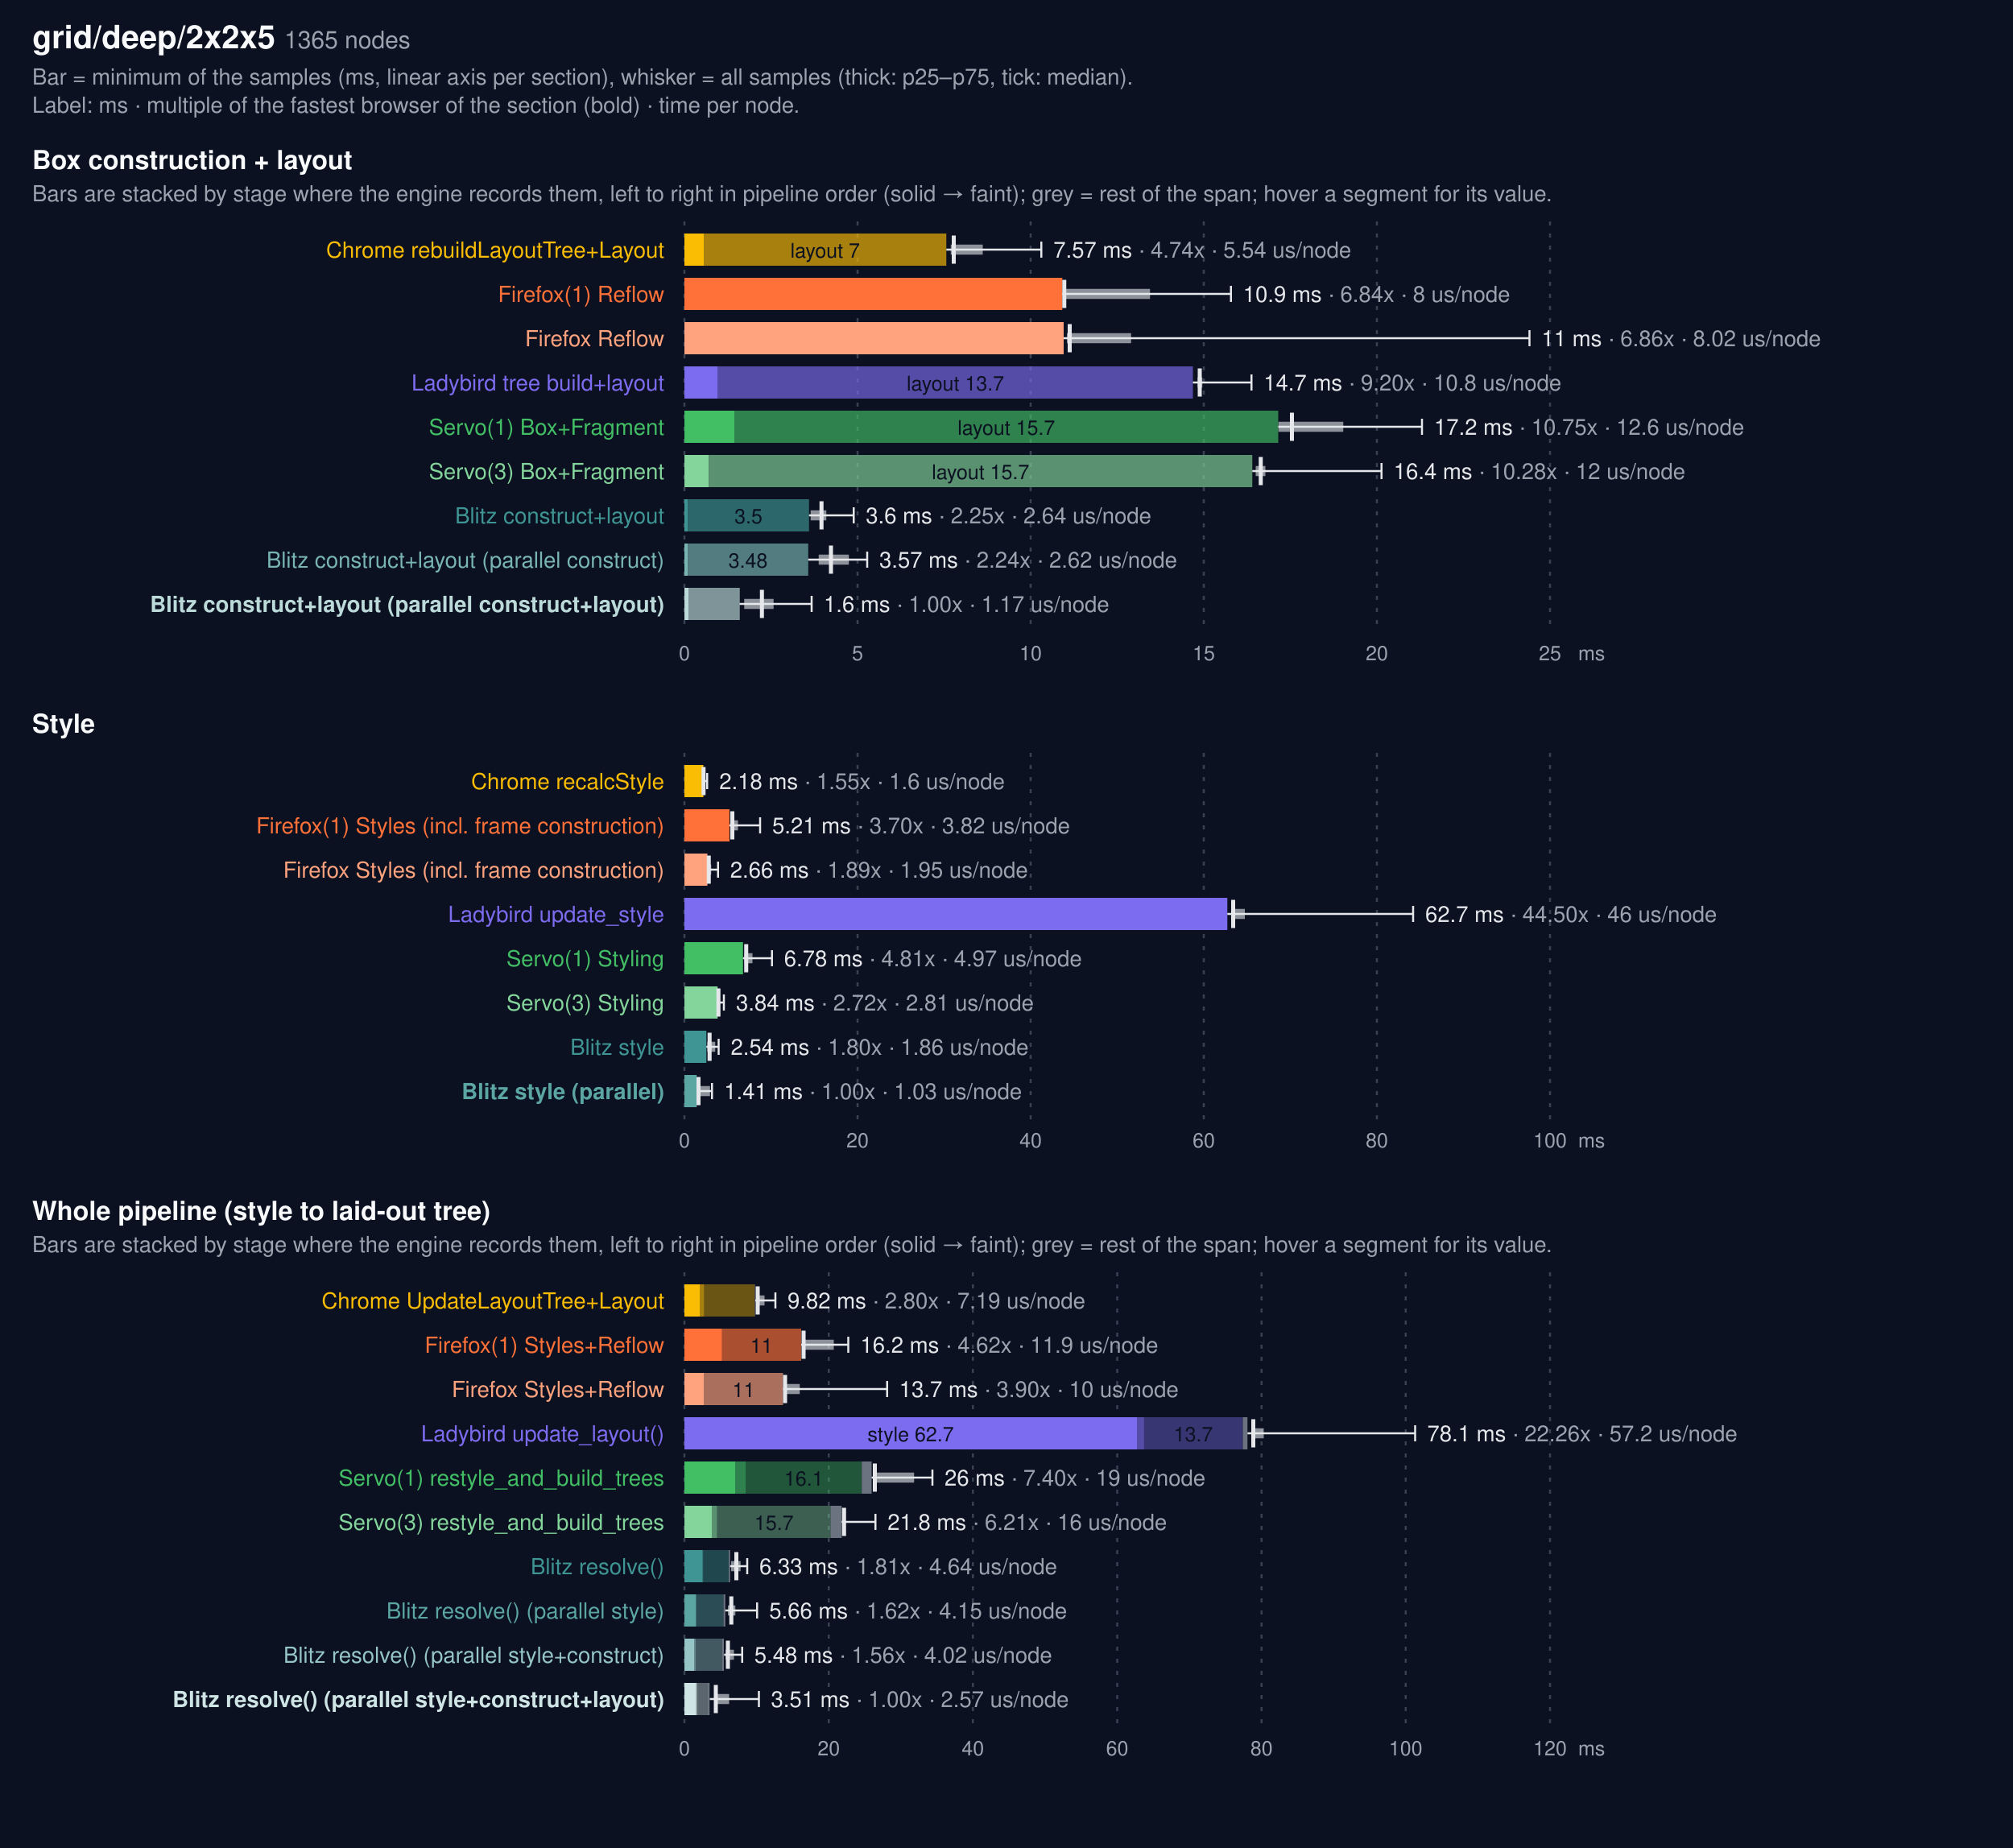
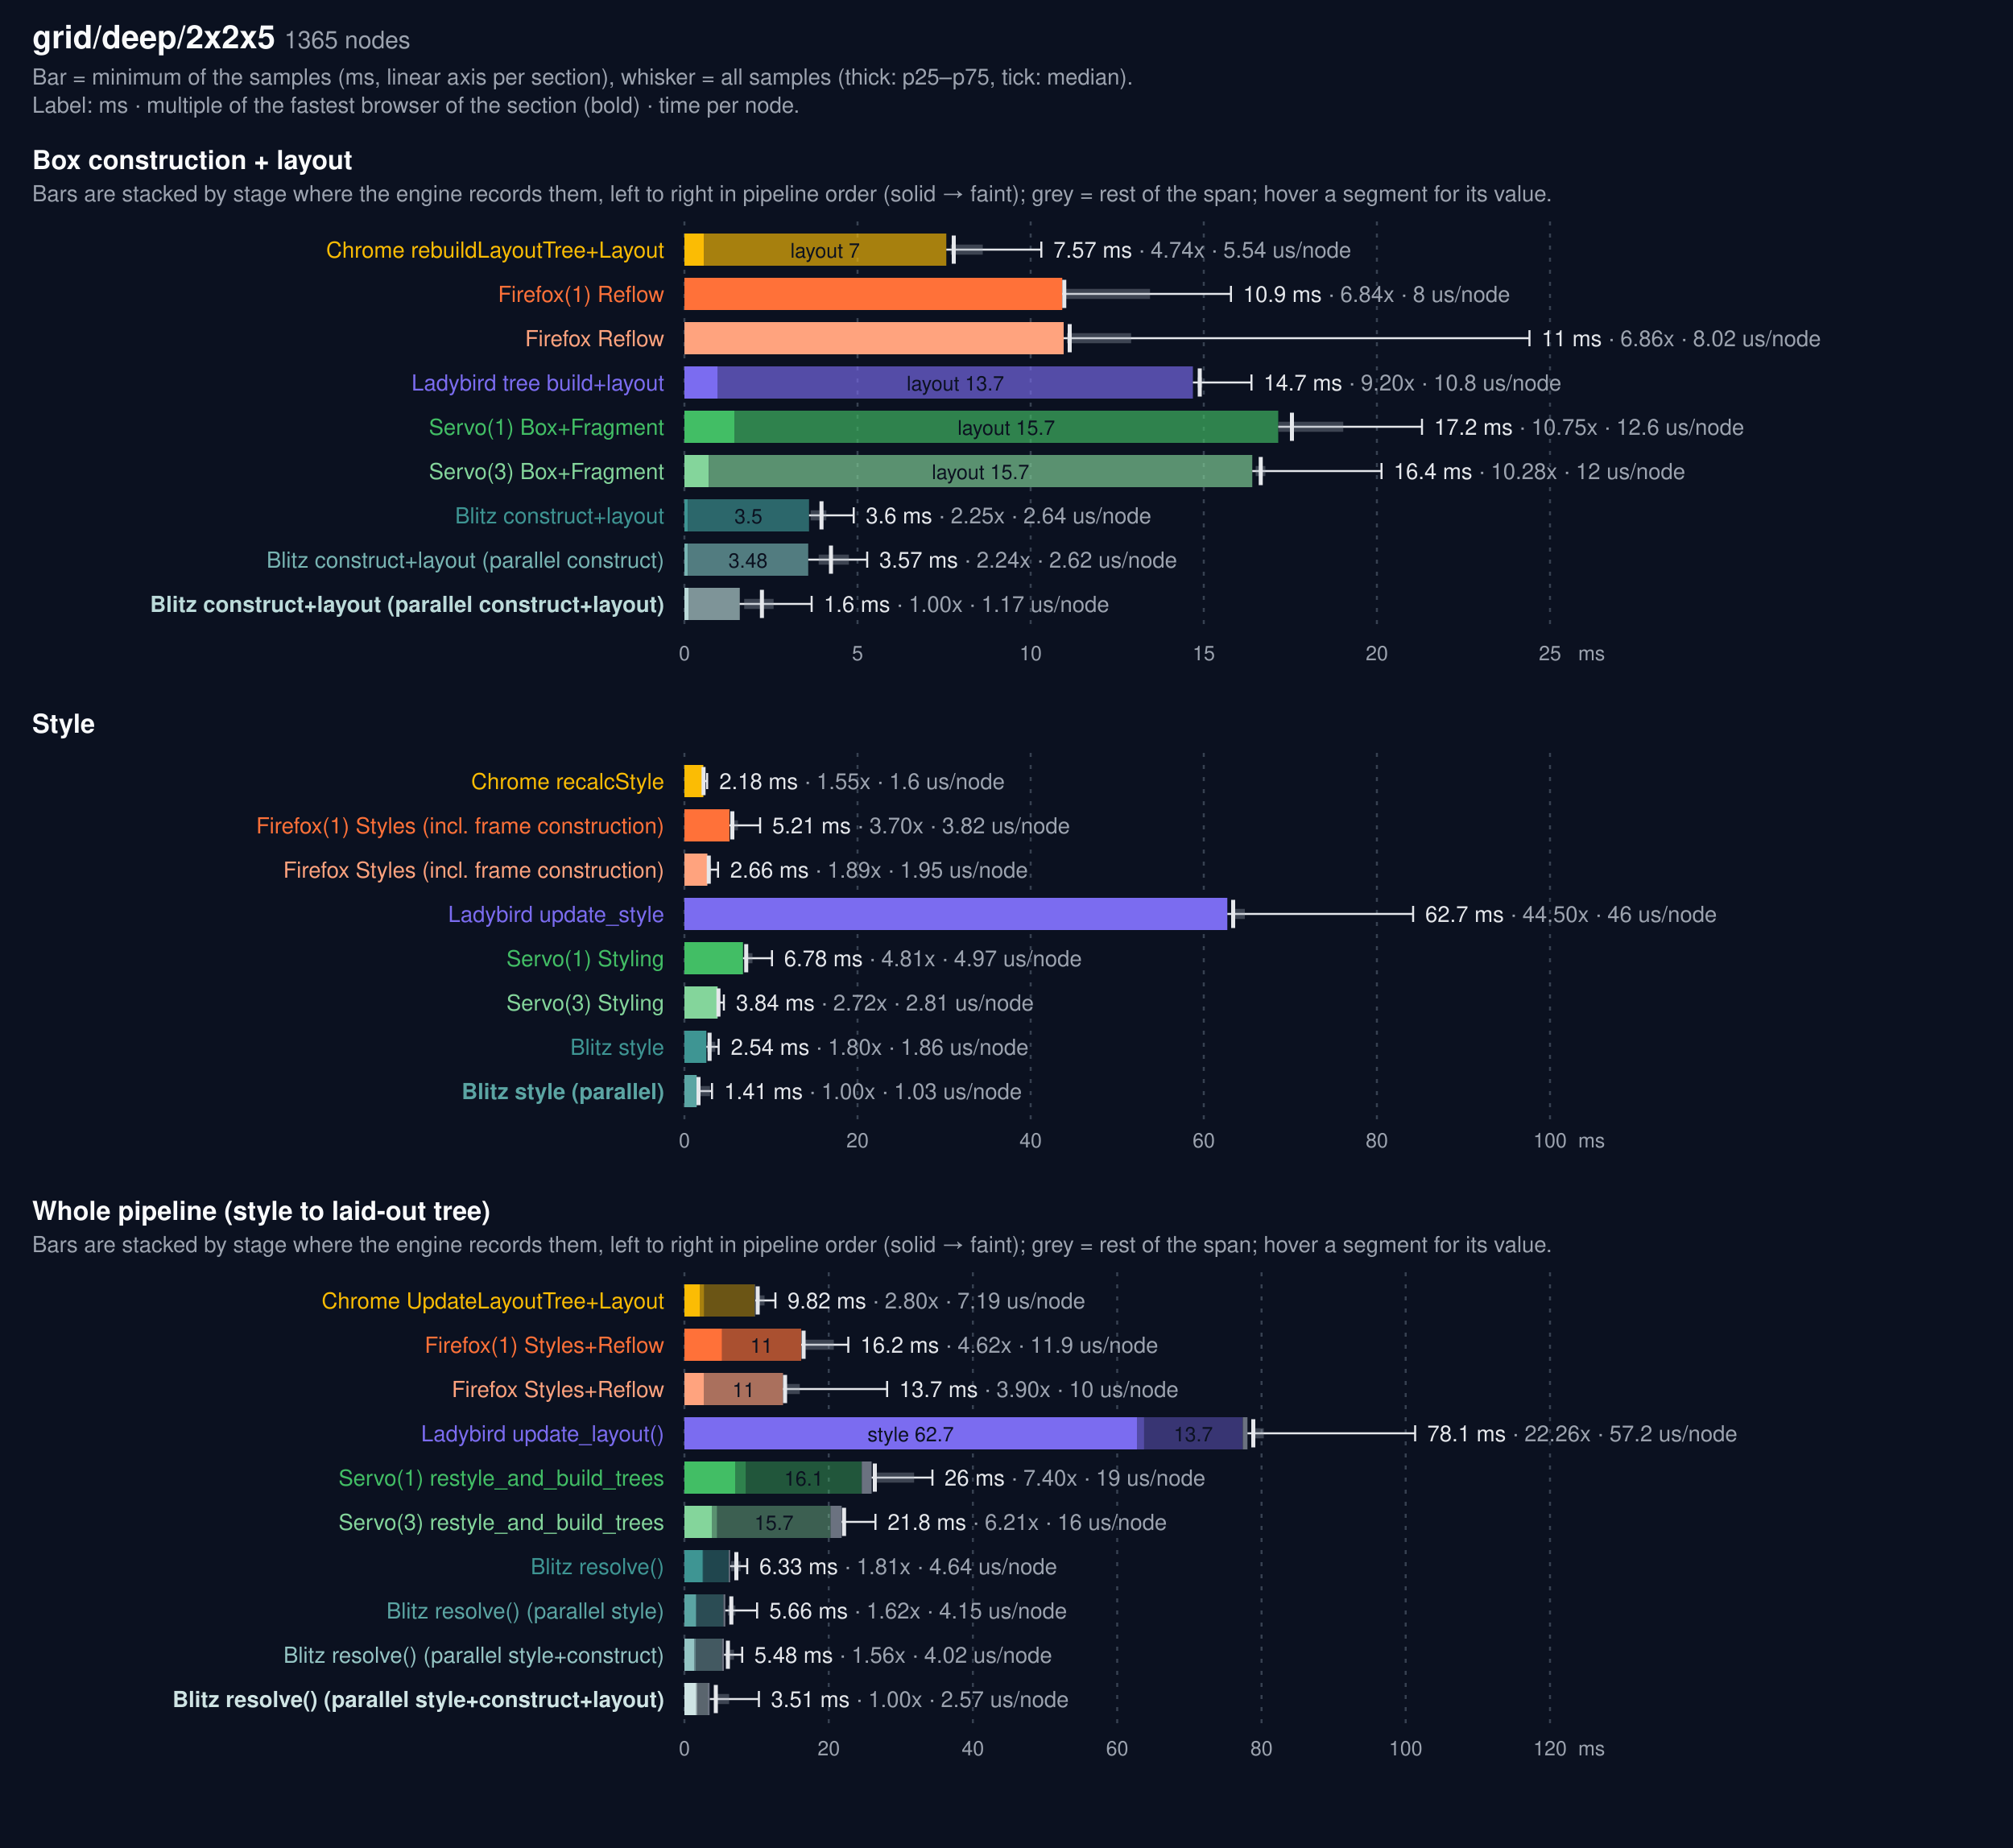
<svg xmlns="http://www.w3.org/2000/svg" width="1000" height="918" viewBox="0 0 1000 918" font-family="system-ui, -apple-system, Segoe UI, Helvetica, Arial, sans-serif">
  <rect width="1000" height="918" fill="#0b1120" />
  <text x="16" y="24" fill="#f9fafb" font-size="16" font-weight="600">grid/deep/2x2x5 <tspan fill="#9ca3af" font-size="12" font-weight="400">1365 nodes</tspan>
  </text>
  <text x="16" y="42" fill="#9ca3af" font-size="11">Bar = minimum of the samples (ms, linear axis per section), whisker = all samples (thick: p25–p75, tick: median).</text>
  <text x="16" y="56" fill="#9ca3af" font-size="11">Label: ms · multiple of the fastest browser of the section (bold) · time per node.</text>
  <text x="16" y="84" fill="#f9fafb" font-size="13" font-weight="600">Box construction + layout</text>
  <text x="16" y="100" fill="#9ca3af" font-size="11">Bars are stacked by stage where the engine records them, left to right in pipeline order (solid → faint); grey = rest of the span; hover a segment for its value.</text>
  <line x1="340.0" x2="340.0" y1="110" y2="314" stroke="#374151" stroke-dasharray="2 4" />
  <text x="340.0" y="328" fill="#9ca3af" font-size="10" text-anchor="middle">0</text>
  <line x1="426.0" x2="426.0" y1="110" y2="314" stroke="#374151" stroke-dasharray="2 4" />
  <text x="426.0" y="328" fill="#9ca3af" font-size="10" text-anchor="middle">5</text>
  <line x1="512.0" x2="512.0" y1="110" y2="314" stroke="#374151" stroke-dasharray="2 4" />
  <text x="512.0" y="328" fill="#9ca3af" font-size="10" text-anchor="middle">10</text>
  <line x1="598.0" x2="598.0" y1="110" y2="314" stroke="#374151" stroke-dasharray="2 4" />
  <text x="598.0" y="328" fill="#9ca3af" font-size="10" text-anchor="middle">15</text>
  <line x1="684.0" x2="684.0" y1="110" y2="314" stroke="#374151" stroke-dasharray="2 4" />
  <text x="684.0" y="328" fill="#9ca3af" font-size="10" text-anchor="middle">20</text>
  <line x1="770.0" x2="770.0" y1="110" y2="314" stroke="#374151" stroke-dasharray="2 4" />
  <text x="770.0" y="328" fill="#9ca3af" font-size="10" text-anchor="middle">25</text>
  <text x="784" y="328" fill="#9ca3af" font-size="10">ms</text>
  <text x="330" y="128" fill="#FBBC04" font-size="11" text-anchor="end">Chrome rebuildLayoutTree+Layout</text>
  <rect x="340.0" y="116" width="9.6" height="16" fill="#FBBC04" opacity="1.0" />
  <rect x="349.6" y="116" width="120.5" height="16" fill="#FBBC04" opacity="0.65" />
  <text x="409.9" y="128" fill="#0b1120" font-size="10" text-anchor="middle">layout 7</text>
  <g stroke="#e5e7eb" fill="none">
    <line x1="470.1" y1="124.0" x2="517.3" y2="124.0" stroke-width="1" />
-     <line x1="472.3" y1="124.0" x2="488.2" y2="124.0" stroke-width="5" opacity="0.6" />
+     <line x1="472.3" y1="124.0" x2="488.2" y2="124.0" stroke="#9ca3af" stroke-width="5" opacity="0.35" />
    <line x1="473.8" y1="117" x2="473.8" y2="131" stroke-width="2" />
    <line x1="517.3" y1="120" x2="517.3" y2="128" stroke-width="1" />
  </g>
  <text x="523.3" y="128" fill="#e5e7eb" font-size="11">7.57 ms <tspan fill="#9ca3af">· 4.74x · 5.54 us/node</tspan>
  </text>
  <text x="330" y="150" fill="#FF7139" font-size="11" text-anchor="end">Firefox(1) Reflow</text>
  <rect x="340" y="138" width="187.7" height="16" fill="#FF7139" />
  <g stroke="#e5e7eb" fill="none">
    <line x1="527.7" y1="146.0" x2="611.5" y2="146.0" stroke-width="1" />
-     <line x1="528.4" y1="146.0" x2="571.3" y2="146.0" stroke-width="5" opacity="0.6" />
+     <line x1="528.4" y1="146.0" x2="571.3" y2="146.0" stroke="#9ca3af" stroke-width="5" opacity="0.35" />
    <line x1="528.7" y1="139" x2="528.7" y2="153" stroke-width="2" />
    <line x1="611.5" y1="142" x2="611.5" y2="150" stroke-width="1" />
  </g>
  <text x="617.5" y="150" fill="#e5e7eb" font-size="11">10.9 ms <tspan fill="#9ca3af">· 6.84x · 8 us/node</tspan>
  </text>
  <text x="330" y="172" fill="#ffa37e" font-size="11" text-anchor="end">Firefox Reflow</text>
  <rect x="340" y="160" width="188.4" height="16" fill="#ffa37e" />
  <g stroke="#e5e7eb" fill="none">
    <line x1="528.4" y1="168.0" x2="759.8" y2="168.0" stroke-width="1" />
-     <line x1="530.0" y1="168.0" x2="561.9" y2="168.0" stroke-width="5" opacity="0.6" />
+     <line x1="530.0" y1="168.0" x2="561.9" y2="168.0" stroke="#9ca3af" stroke-width="5" opacity="0.35" />
    <line x1="531.4" y1="161" x2="531.4" y2="175" stroke-width="2" />
    <line x1="759.8" y1="164" x2="759.8" y2="172" stroke-width="1" />
  </g>
  <text x="765.8" y="172" fill="#e5e7eb" font-size="11">11 ms <tspan fill="#9ca3af">· 6.86x · 8.02 us/node</tspan>
  </text>
  <text x="330" y="194" fill="#7B6CF0" font-size="11" text-anchor="end">Ladybird tree build+layout</text>
  <rect x="340.0" y="182" width="16.6" height="16" fill="#7B6CF0" opacity="1.0" />
  <rect x="356.6" y="182" width="236.0" height="16" fill="#7B6CF0" opacity="0.65" />
  <text x="474.6" y="194" fill="#0b1120" font-size="10" text-anchor="middle">layout 13.7</text>
  <g stroke="#e5e7eb" fill="none">
    <line x1="592.6" y1="190.0" x2="621.7" y2="190.0" stroke-width="1" />
-     <line x1="594.9" y1="190.0" x2="597.3" y2="190.0" stroke-width="5" opacity="0.6" />
+     <line x1="594.9" y1="190.0" x2="597.3" y2="190.0" stroke="#9ca3af" stroke-width="5" opacity="0.35" />
    <line x1="596.0" y1="183" x2="596.0" y2="197" stroke-width="2" />
    <line x1="621.7" y1="186" x2="621.7" y2="194" stroke-width="1" />
  </g>
  <text x="627.7" y="194" fill="#e5e7eb" font-size="11">14.7 ms <tspan fill="#9ca3af">· 9.20x · 10.8 us/node</tspan>
  </text>
  <text x="330" y="216" fill="#42BE65" font-size="11" text-anchor="end">Servo(1) Box+Fragment</text>
  <rect x="340.0" y="204" width="24.8" height="16" fill="#42BE65" opacity="1.0" />
  <rect x="364.8" y="204" width="270.2" height="16" fill="#42BE65" opacity="0.65" />
  <text x="499.9" y="216" fill="#0b1120" font-size="10" text-anchor="middle">layout 15.7</text>
  <g stroke="#e5e7eb" fill="none">
    <line x1="635.0" y1="212.0" x2="706.4" y2="212.0" stroke-width="1" />
-     <line x1="635.1" y1="212.0" x2="667.3" y2="212.0" stroke-width="5" opacity="0.6" />
+     <line x1="635.1" y1="212.0" x2="667.3" y2="212.0" stroke="#9ca3af" stroke-width="5" opacity="0.35" />
    <line x1="641.8" y1="205" x2="641.8" y2="219" stroke-width="2" />
    <line x1="706.4" y1="208" x2="706.4" y2="216" stroke-width="1" />
  </g>
  <text x="712.4" y="216" fill="#e5e7eb" font-size="11">17.2 ms <tspan fill="#9ca3af">· 10.75x · 12.6 us/node</tspan>
  </text>
  <text x="330" y="238" fill="#84d59b" font-size="11" text-anchor="end">Servo(3) Box+Fragment</text>
  <rect x="340.0" y="226" width="12.1" height="16" fill="#84d59b" opacity="1.0" />
  <rect x="352.1" y="226" width="270.0" height="16" fill="#84d59b" opacity="0.65" />
  <text x="487.1" y="238" fill="#0b1120" font-size="10" text-anchor="middle">layout 15.7</text>
  <g stroke="#e5e7eb" fill="none">
    <line x1="622.1" y1="234.0" x2="686.3" y2="234.0" stroke-width="1" />
-     <line x1="623.8" y1="234.0" x2="628.6" y2="234.0" stroke-width="5" opacity="0.6" />
+     <line x1="623.8" y1="234.0" x2="628.6" y2="234.0" stroke="#9ca3af" stroke-width="5" opacity="0.35" />
    <line x1="626.3" y1="227" x2="626.3" y2="241" stroke-width="2" />
    <line x1="686.3" y1="230" x2="686.3" y2="238" stroke-width="1" />
  </g>
  <text x="692.3" y="238" fill="#e5e7eb" font-size="11">16.4 ms <tspan fill="#9ca3af">· 10.28x · 12 us/node</tspan>
  </text>
  <text x="330" y="260" fill="#3E9593" font-size="11" text-anchor="end">Blitz construct+layout</text>
  <rect x="340.0" y="248" width="1.7" height="16" fill="#3E9593" opacity="1.0" />
  <rect x="341.7" y="248" width="60.2" height="16" fill="#3E9593" opacity="0.65" />
  <text x="371.8" y="260" fill="#0b1120" font-size="10" text-anchor="middle">3.5</text>
  <g stroke="#e5e7eb" fill="none">
    <line x1="401.9" y1="256.0" x2="424.1" y2="256.0" stroke-width="1" />
-     <line x1="402.7" y1="256.0" x2="410.5" y2="256.0" stroke-width="5" opacity="0.6" />
+     <line x1="402.7" y1="256.0" x2="410.5" y2="256.0" stroke="#9ca3af" stroke-width="5" opacity="0.35" />
    <line x1="408.1" y1="249" x2="408.1" y2="263" stroke-width="2" />
    <line x1="424.1" y1="252" x2="424.1" y2="260" stroke-width="1" />
  </g>
  <text x="430.1" y="260" fill="#e5e7eb" font-size="11">3.6 ms <tspan fill="#9ca3af">· 2.25x · 2.64 us/node</tspan>
  </text>
  <text x="330" y="282" fill="#78b5b3" font-size="11" text-anchor="end">Blitz construct+layout (parallel construct)</text>
  <rect x="340.0" y="270" width="1.7" height="16" fill="#78b5b3" opacity="1.0" />
  <rect x="341.7" y="270" width="59.8" height="16" fill="#78b5b3" opacity="0.65" />
  <text x="371.6" y="282" fill="#0b1120" font-size="10" text-anchor="middle">3.48</text>
  <g stroke="#e5e7eb" fill="none">
    <line x1="401.5" y1="278.0" x2="430.8" y2="278.0" stroke-width="1" />
-     <line x1="406.7" y1="278.0" x2="421.7" y2="278.0" stroke-width="5" opacity="0.6" />
+     <line x1="406.7" y1="278.0" x2="421.7" y2="278.0" stroke="#9ca3af" stroke-width="5" opacity="0.35" />
    <line x1="412.8" y1="271" x2="412.8" y2="285" stroke-width="2" />
    <line x1="430.8" y1="274" x2="430.8" y2="282" stroke-width="1" />
  </g>
  <text x="436.8" y="282" fill="#e5e7eb" font-size="11">3.57 ms <tspan fill="#9ca3af">· 2.24x · 2.62 us/node</tspan>
  </text>
  <text x="330" y="304" fill="#bbdad9" font-size="11" text-anchor="end" font-weight="700">Blitz construct+layout (parallel construct+layout)</text>
  <rect x="340.0" y="292" width="2.0" height="16" fill="#bbdad9" opacity="1.0" />
  <rect x="342.0" y="292" width="25.5" height="16" fill="#bbdad9" opacity="0.65" />
  <g stroke="#e5e7eb" fill="none">
    <line x1="367.4" y1="300.0" x2="403.2" y2="300.0" stroke-width="1" />
-     <line x1="369.7" y1="300.0" x2="384.3" y2="300.0" stroke-width="5" opacity="0.6" />
+     <line x1="369.7" y1="300.0" x2="384.3" y2="300.0" stroke="#9ca3af" stroke-width="5" opacity="0.35" />
    <line x1="378.5" y1="293" x2="378.5" y2="307" stroke-width="2" />
    <line x1="403.2" y1="296" x2="403.2" y2="304" stroke-width="1" />
  </g>
  <text x="409.2" y="304" fill="#e5e7eb" font-size="11">1.6 ms <tspan fill="#9ca3af">· 1.00x · 1.17 us/node</tspan>
  </text>
  <text x="16" y="364" fill="#f9fafb" font-size="13" font-weight="600">Style</text>
  <line x1="340.0" x2="340.0" y1="374" y2="556" stroke="#374151" stroke-dasharray="2 4" />
  <text x="340.0" y="570" fill="#9ca3af" font-size="10" text-anchor="middle">0</text>
  <line x1="426.0" x2="426.0" y1="374" y2="556" stroke="#374151" stroke-dasharray="2 4" />
  <text x="426.0" y="570" fill="#9ca3af" font-size="10" text-anchor="middle">20</text>
  <line x1="512.0" x2="512.0" y1="374" y2="556" stroke="#374151" stroke-dasharray="2 4" />
  <text x="512.0" y="570" fill="#9ca3af" font-size="10" text-anchor="middle">40</text>
  <line x1="598.0" x2="598.0" y1="374" y2="556" stroke="#374151" stroke-dasharray="2 4" />
  <text x="598.0" y="570" fill="#9ca3af" font-size="10" text-anchor="middle">60</text>
  <line x1="684.0" x2="684.0" y1="374" y2="556" stroke="#374151" stroke-dasharray="2 4" />
  <text x="684.0" y="570" fill="#9ca3af" font-size="10" text-anchor="middle">80</text>
  <line x1="770.0" x2="770.0" y1="374" y2="556" stroke="#374151" stroke-dasharray="2 4" />
  <text x="770.0" y="570" fill="#9ca3af" font-size="10" text-anchor="middle">100</text>
  <text x="784" y="570" fill="#9ca3af" font-size="10">ms</text>
  <text x="330" y="392" fill="#FBBC04" font-size="11" text-anchor="end">Chrome recalcStyle</text>
  <rect x="340" y="380" width="9.4" height="16" fill="#FBBC04" />
  <g stroke="#e5e7eb" fill="none">
    <line x1="349.4" y1="388.0" x2="351.3" y2="388.0" stroke-width="1" />
-     <line x1="349.5" y1="388.0" x2="350.2" y2="388.0" stroke-width="5" opacity="0.6" />
+     <line x1="349.5" y1="388.0" x2="350.2" y2="388.0" stroke="#9ca3af" stroke-width="5" opacity="0.35" />
    <line x1="349.5" y1="381" x2="349.5" y2="395" stroke-width="2" />
    <line x1="351.3" y1="384" x2="351.3" y2="392" stroke-width="1" />
  </g>
  <text x="357.3" y="392" fill="#e5e7eb" font-size="11">2.18 ms <tspan fill="#9ca3af">· 1.55x · 1.6 us/node</tspan>
  </text>
  <text x="330" y="414" fill="#FF7139" font-size="11" text-anchor="end">Firefox(1) Styles (incl. frame construction)</text>
  <rect x="340" y="402" width="22.4" height="16" fill="#FF7139" />
  <g stroke="#e5e7eb" fill="none">
    <line x1="362.4" y1="410.0" x2="377.6" y2="410.0" stroke-width="1" />
-     <line x1="363.2" y1="410.0" x2="366.6" y2="410.0" stroke-width="5" opacity="0.6" />
+     <line x1="363.2" y1="410.0" x2="366.6" y2="410.0" stroke="#9ca3af" stroke-width="5" opacity="0.35" />
    <line x1="363.8" y1="403" x2="363.8" y2="417" stroke-width="2" />
    <line x1="377.6" y1="406" x2="377.6" y2="414" stroke-width="1" />
  </g>
  <text x="383.6" y="414" fill="#e5e7eb" font-size="11">5.21 ms <tspan fill="#9ca3af">· 3.70x · 3.82 us/node</tspan>
  </text>
  <text x="330" y="436" fill="#ffa37e" font-size="11" text-anchor="end">Firefox Styles (incl. frame construction)</text>
  <rect x="340" y="424" width="11.4" height="16" fill="#ffa37e" />
  <g stroke="#e5e7eb" fill="none">
    <line x1="351.4" y1="432.0" x2="356.7" y2="432.0" stroke-width="1" />
-     <line x1="351.8" y1="432.0" x2="353.3" y2="432.0" stroke-width="5" opacity="0.6" />
+     <line x1="351.8" y1="432.0" x2="353.3" y2="432.0" stroke="#9ca3af" stroke-width="5" opacity="0.35" />
    <line x1="352.1" y1="425" x2="352.1" y2="439" stroke-width="2" />
    <line x1="356.7" y1="428" x2="356.7" y2="436" stroke-width="1" />
  </g>
  <text x="362.7" y="436" fill="#e5e7eb" font-size="11">2.66 ms <tspan fill="#9ca3af">· 1.89x · 1.95 us/node</tspan>
  </text>
  <text x="330" y="458" fill="#7B6CF0" font-size="11" text-anchor="end">Ladybird update_style</text>
  <rect x="340" y="446" width="269.7" height="16" fill="#7B6CF0" />
  <g stroke="#e5e7eb" fill="none">
    <line x1="609.7" y1="454.0" x2="702.0" y2="454.0" stroke-width="1" />
-     <line x1="612.5" y1="454.0" x2="618.4" y2="454.0" stroke-width="5" opacity="0.6" />
+     <line x1="612.5" y1="454.0" x2="618.4" y2="454.0" stroke="#9ca3af" stroke-width="5" opacity="0.35" />
    <line x1="612.6" y1="447" x2="612.6" y2="461" stroke-width="2" />
    <line x1="702.0" y1="450" x2="702.0" y2="458" stroke-width="1" />
  </g>
  <text x="708.0" y="458" fill="#e5e7eb" font-size="11">62.7 ms <tspan fill="#9ca3af">· 44.50x · 46 us/node</tspan>
  </text>
  <text x="330" y="480" fill="#42BE65" font-size="11" text-anchor="end">Servo(1) Styling</text>
  <rect x="340" y="468" width="29.1" height="16" fill="#42BE65" />
  <g stroke="#e5e7eb" fill="none">
    <line x1="369.1" y1="476.0" x2="383.5" y2="476.0" stroke-width="1" />
-     <line x1="369.8" y1="476.0" x2="373.8" y2="476.0" stroke-width="5" opacity="0.6" />
+     <line x1="369.8" y1="476.0" x2="373.8" y2="476.0" stroke="#9ca3af" stroke-width="5" opacity="0.35" />
    <line x1="370.7" y1="469" x2="370.7" y2="483" stroke-width="2" />
    <line x1="383.5" y1="472" x2="383.5" y2="480" stroke-width="1" />
  </g>
  <text x="389.5" y="480" fill="#e5e7eb" font-size="11">6.78 ms <tspan fill="#9ca3af">· 4.81x · 4.97 us/node</tspan>
  </text>
  <text x="330" y="502" fill="#84d59b" font-size="11" text-anchor="end">Servo(3) Styling</text>
  <rect x="340" y="490" width="16.5" height="16" fill="#84d59b" />
  <g stroke="#e5e7eb" fill="none">
    <line x1="356.5" y1="498.0" x2="359.6" y2="498.0" stroke-width="1" />
-     <line x1="356.8" y1="498.0" x2="357.3" y2="498.0" stroke-width="5" opacity="0.6" />
+     <line x1="356.8" y1="498.0" x2="357.3" y2="498.0" stroke="#9ca3af" stroke-width="5" opacity="0.35" />
    <line x1="356.9" y1="491" x2="356.9" y2="505" stroke-width="2" />
    <line x1="359.6" y1="494" x2="359.6" y2="502" stroke-width="1" />
  </g>
  <text x="365.6" y="502" fill="#e5e7eb" font-size="11">3.84 ms <tspan fill="#9ca3af">· 2.72x · 2.81 us/node</tspan>
  </text>
  <text x="330" y="524" fill="#3E9593" font-size="11" text-anchor="end">Blitz style</text>
  <rect x="340" y="512" width="10.9" height="16" fill="#3E9593" />
  <g stroke="#e5e7eb" fill="none">
    <line x1="350.9" y1="520.0" x2="357.0" y2="520.0" stroke-width="1" />
-     <line x1="351.3" y1="520.0" x2="355.3" y2="520.0" stroke-width="5" opacity="0.6" />
+     <line x1="351.3" y1="520.0" x2="355.3" y2="520.0" stroke="#9ca3af" stroke-width="5" opacity="0.35" />
    <line x1="352.5" y1="513" x2="352.5" y2="527" stroke-width="2" />
    <line x1="357.0" y1="516" x2="357.0" y2="524" stroke-width="1" />
  </g>
  <text x="363.0" y="524" fill="#e5e7eb" font-size="11">2.54 ms <tspan fill="#9ca3af">· 1.80x · 1.86 us/node</tspan>
  </text>
  <text x="330" y="546" fill="#5ba5a3" font-size="11" text-anchor="end" font-weight="700">Blitz style (parallel)</text>
  <rect x="340" y="534" width="6.1" height="16" fill="#5ba5a3" />
  <g stroke="#e5e7eb" fill="none">
    <line x1="346.1" y1="542.0" x2="353.7" y2="542.0" stroke-width="1" />
-     <line x1="346.8" y1="542.0" x2="352.7" y2="542.0" stroke-width="5" opacity="0.6" />
+     <line x1="346.8" y1="542.0" x2="352.7" y2="542.0" stroke="#9ca3af" stroke-width="5" opacity="0.35" />
    <line x1="347.0" y1="535" x2="347.0" y2="549" stroke-width="2" />
    <line x1="353.7" y1="538" x2="353.7" y2="546" stroke-width="1" />
  </g>
  <text x="359.7" y="546" fill="#e5e7eb" font-size="11">1.41 ms <tspan fill="#9ca3af">· 1.00x · 1.03 us/node</tspan>
  </text>
  <text x="16" y="606" fill="#f9fafb" font-size="13" font-weight="600">Whole pipeline (style to laid-out tree)</text>
  <text x="16" y="622" fill="#9ca3af" font-size="11">Bars are stacked by stage where the engine records them, left to right in pipeline order (solid → faint); grey = rest of the span; hover a segment for its value.</text>
  <line x1="340.0" x2="340.0" y1="632" y2="858" stroke="#374151" stroke-dasharray="2 4" />
  <text x="340.0" y="872" fill="#9ca3af" font-size="10" text-anchor="middle">0</text>
  <line x1="411.7" x2="411.7" y1="632" y2="858" stroke="#374151" stroke-dasharray="2 4" />
  <text x="411.7" y="872" fill="#9ca3af" font-size="10" text-anchor="middle">20</text>
  <line x1="483.3" x2="483.3" y1="632" y2="858" stroke="#374151" stroke-dasharray="2 4" />
  <text x="483.3" y="872" fill="#9ca3af" font-size="10" text-anchor="middle">40</text>
  <line x1="555.0" x2="555.0" y1="632" y2="858" stroke="#374151" stroke-dasharray="2 4" />
  <text x="555.0" y="872" fill="#9ca3af" font-size="10" text-anchor="middle">60</text>
  <line x1="626.7" x2="626.7" y1="632" y2="858" stroke="#374151" stroke-dasharray="2 4" />
  <text x="626.7" y="872" fill="#9ca3af" font-size="10" text-anchor="middle">80</text>
  <line x1="698.3" x2="698.3" y1="632" y2="858" stroke="#374151" stroke-dasharray="2 4" />
  <text x="698.3" y="872" fill="#9ca3af" font-size="10" text-anchor="middle">100</text>
  <line x1="770.0" x2="770.0" y1="632" y2="858" stroke="#374151" stroke-dasharray="2 4" />
  <text x="770.0" y="872" fill="#9ca3af" font-size="10" text-anchor="middle">120</text>
  <text x="784" y="872" fill="#9ca3af" font-size="10">ms</text>
  <text x="330" y="650" fill="#FBBC04" font-size="11" text-anchor="end">Chrome UpdateLayoutTree+Layout</text>
  <rect x="340.0" y="638" width="7.8" height="16" fill="#FBBC04" opacity="1.0" />
  <rect x="347.8" y="638" width="2.0" height="16" fill="#FBBC04" opacity="0.65" />
  <rect x="349.8" y="638" width="25.1" height="16" fill="#FBBC04" opacity="0.4" />
  <rect x="374.9" y="638" width="0.2" height="16" fill="#6b7280" opacity="1.0" />
  <g stroke="#e5e7eb" fill="none">
    <line x1="375.2" y1="646.0" x2="385.2" y2="646.0" stroke-width="1" />
-     <line x1="375.6" y1="646.0" x2="379.8" y2="646.0" stroke-width="5" opacity="0.6" />
+     <line x1="375.6" y1="646.0" x2="379.8" y2="646.0" stroke="#9ca3af" stroke-width="5" opacity="0.35" />
    <line x1="376.4" y1="639" x2="376.4" y2="653" stroke-width="2" />
    <line x1="385.2" y1="642" x2="385.2" y2="650" stroke-width="1" />
  </g>
  <text x="391.2" y="650" fill="#e5e7eb" font-size="11">9.82 ms <tspan fill="#9ca3af">· 2.80x · 7.19 us/node</tspan>
  </text>
  <text x="330" y="672" fill="#FF7139" font-size="11" text-anchor="end">Firefox(1) Styles+Reflow</text>
  <rect x="340.0" y="660" width="18.7" height="16" fill="#FF7139" opacity="1.0" />
  <rect x="358.7" y="660" width="39.3" height="16" fill="#FF7139" opacity="0.65" />
  <text x="378.3" y="672" fill="#0b1120" font-size="10" text-anchor="middle">11</text>
  <g stroke="#e5e7eb" fill="none">
    <line x1="398.0" y1="668.0" x2="421.4" y2="668.0" stroke-width="1" />
-     <line x1="398.6" y1="668.0" x2="414.2" y2="668.0" stroke-width="5" opacity="0.6" />
+     <line x1="398.6" y1="668.0" x2="414.2" y2="668.0" stroke="#9ca3af" stroke-width="5" opacity="0.35" />
    <line x1="399.2" y1="661" x2="399.2" y2="675" stroke-width="2" />
    <line x1="421.4" y1="664" x2="421.4" y2="672" stroke-width="1" />
  </g>
  <text x="427.4" y="672" fill="#e5e7eb" font-size="11">16.2 ms <tspan fill="#9ca3af">· 4.62x · 11.9 us/node</tspan>
  </text>
  <text x="330" y="694" fill="#ffa37e" font-size="11" text-anchor="end">Firefox Styles+Reflow</text>
  <rect x="340.0" y="682" width="9.8" height="16" fill="#ffa37e" opacity="1.0" />
  <rect x="349.8" y="682" width="39.2" height="16" fill="#ffa37e" opacity="0.65" />
  <text x="369.4" y="694" fill="#0b1120" font-size="10" text-anchor="middle">11</text>
  <g stroke="#e5e7eb" fill="none">
    <line x1="389.0" y1="690.0" x2="440.7" y2="690.0" stroke-width="1" />
-     <line x1="389.7" y1="690.0" x2="397.3" y2="690.0" stroke-width="5" opacity="0.6" />
+     <line x1="389.7" y1="690.0" x2="397.3" y2="690.0" stroke="#9ca3af" stroke-width="5" opacity="0.35" />
    <line x1="390.0" y1="683" x2="390.0" y2="697" stroke-width="2" />
    <line x1="440.7" y1="686" x2="440.7" y2="694" stroke-width="1" />
  </g>
  <text x="446.7" y="694" fill="#e5e7eb" font-size="11">13.7 ms <tspan fill="#9ca3af">· 3.90x · 10 us/node</tspan>
  </text>
  <text x="330" y="716" fill="#7B6CF0" font-size="11" text-anchor="end">Ladybird update_layout()</text>
  <rect x="340.0" y="704" width="224.8" height="16" fill="#7B6CF0" opacity="1.0" />
  <text x="452.4" y="716" fill="#0b1120" font-size="10" text-anchor="middle">style 62.7</text>
  <rect x="564.8" y="704" width="3.5" height="16" fill="#7B6CF0" opacity="0.65" />
  <rect x="568.2" y="704" width="49.2" height="16" fill="#7B6CF0" opacity="0.4" />
  <text x="592.8" y="716" fill="#0b1120" font-size="10" text-anchor="middle">13.7</text>
  <rect x="617.4" y="704" width="2.3" height="16" fill="#6b7280" opacity="1.0" />
  <g stroke="#e5e7eb" fill="none">
    <line x1="619.7" y1="712.0" x2="703.0" y2="712.0" stroke-width="1" />
-     <line x1="622.3" y1="712.0" x2="627.8" y2="712.0" stroke-width="5" opacity="0.6" />
+     <line x1="622.3" y1="712.0" x2="627.8" y2="712.0" stroke="#9ca3af" stroke-width="5" opacity="0.35" />
    <line x1="622.6" y1="705" x2="622.6" y2="719" stroke-width="2" />
    <line x1="703.0" y1="708" x2="703.0" y2="716" stroke-width="1" />
  </g>
  <text x="709.0" y="716" fill="#e5e7eb" font-size="11">78.1 ms <tspan fill="#9ca3af">· 22.26x · 57.2 us/node</tspan>
  </text>
  <text x="330" y="738" fill="#42BE65" font-size="11" text-anchor="end">Servo(1) restyle_and_build_trees</text>
  <rect x="340.0" y="726" width="25.2" height="16" fill="#42BE65" opacity="1.0" />
  <rect x="365.2" y="726" width="5.3" height="16" fill="#42BE65" opacity="0.65" />
  <rect x="370.5" y="726" width="57.6" height="16" fill="#42BE65" opacity="0.4" />
  <text x="399.3" y="738" fill="#0b1120" font-size="10" text-anchor="middle">16.1</text>
  <rect x="428.1" y="726" width="4.9" height="16" fill="#6b7280" opacity="1.0" />
  <g stroke="#e5e7eb" fill="none">
    <line x1="433.0" y1="734.0" x2="463.2" y2="734.0" stroke-width="1" />
-     <line x1="433.6" y1="734.0" x2="454.1" y2="734.0" stroke-width="5" opacity="0.6" />
+     <line x1="433.6" y1="734.0" x2="454.1" y2="734.0" stroke="#9ca3af" stroke-width="5" opacity="0.35" />
    <line x1="434.6" y1="727" x2="434.6" y2="741" stroke-width="2" />
    <line x1="463.2" y1="730" x2="463.2" y2="738" stroke-width="1" />
  </g>
  <text x="469.2" y="738" fill="#e5e7eb" font-size="11">26 ms <tspan fill="#9ca3af">· 7.40x · 19 us/node</tspan>
  </text>
  <text x="330" y="760" fill="#84d59b" font-size="11" text-anchor="end">Servo(3) restyle_and_build_trees</text>
  <rect x="340.0" y="748" width="13.8" height="16" fill="#84d59b" opacity="1.0" />
  <rect x="353.8" y="748" width="2.5" height="16" fill="#84d59b" opacity="0.65" />
  <rect x="356.4" y="748" width="56.3" height="16" fill="#84d59b" opacity="0.4" />
  <text x="384.5" y="760" fill="#0b1120" font-size="10" text-anchor="middle">15.7</text>
  <rect x="412.6" y="748" width="5.5" height="16" fill="#6b7280" opacity="1.0" />
  <g stroke="#e5e7eb" fill="none">
    <line x1="418.1" y1="756.0" x2="434.9" y2="756.0" stroke-width="1" />
-     <line x1="418.6" y1="756.0" x2="420.0" y2="756.0" stroke-width="5" opacity="0.6" />
+     <line x1="418.6" y1="756.0" x2="420.0" y2="756.0" stroke="#9ca3af" stroke-width="5" opacity="0.35" />
    <line x1="419.3" y1="749" x2="419.3" y2="763" stroke-width="2" />
    <line x1="434.9" y1="752" x2="434.9" y2="760" stroke-width="1" />
  </g>
  <text x="440.9" y="760" fill="#e5e7eb" font-size="11">21.8 ms <tspan fill="#9ca3af">· 6.21x · 16 us/node</tspan>
  </text>
  <text x="330" y="782" fill="#3E9593" font-size="11" text-anchor="end">Blitz resolve()</text>
  <rect x="340.0" y="770" width="9.1" height="16" fill="#3E9593" opacity="1.0" />
  <rect x="349.1" y="770" width="0.3" height="16" fill="#3E9593" opacity="0.65" />
  <rect x="349.4" y="770" width="12.6" height="16" fill="#3E9593" opacity="0.4" />
  <rect x="362.0" y="770" width="0.7" height="16" fill="#6b7280" opacity="1.0" />
  <g stroke="#e5e7eb" fill="none">
    <line x1="362.7" y1="778.0" x2="371.2" y2="778.0" stroke-width="1" />
-     <line x1="363.2" y1="778.0" x2="367.9" y2="778.0" stroke-width="5" opacity="0.6" />
+     <line x1="363.2" y1="778.0" x2="367.9" y2="778.0" stroke="#9ca3af" stroke-width="5" opacity="0.35" />
    <line x1="365.8" y1="771" x2="365.8" y2="785" stroke-width="2" />
    <line x1="371.2" y1="774" x2="371.2" y2="782" stroke-width="1" />
  </g>
  <text x="377.2" y="782" fill="#e5e7eb" font-size="11">6.33 ms <tspan fill="#9ca3af">· 1.81x · 4.64 us/node</tspan>
  </text>
  <text x="330" y="804" fill="#5ba5a3" font-size="11" text-anchor="end">Blitz resolve() (parallel style)</text>
  <rect x="340.0" y="792" width="5.6" height="16" fill="#5ba5a3" opacity="1.0" />
  <rect x="345.6" y="792" width="0.4" height="16" fill="#5ba5a3" opacity="0.65" />
  <rect x="346.0" y="792" width="13.4" height="16" fill="#5ba5a3" opacity="0.4" />
  <rect x="359.4" y="792" width="0.9" height="16" fill="#6b7280" opacity="1.0" />
  <g stroke="#e5e7eb" fill="none">
    <line x1="360.3" y1="800.0" x2="376.1" y2="800.0" stroke-width="1" />
-     <line x1="361.6" y1="800.0" x2="365.3" y2="800.0" stroke-width="5" opacity="0.6" />
+     <line x1="361.6" y1="800.0" x2="365.3" y2="800.0" stroke="#9ca3af" stroke-width="5" opacity="0.35" />
    <line x1="363.3" y1="793" x2="363.3" y2="807" stroke-width="2" />
    <line x1="376.1" y1="796" x2="376.1" y2="804" stroke-width="1" />
  </g>
  <text x="382.1" y="804" fill="#e5e7eb" font-size="11">5.66 ms <tspan fill="#9ca3af">· 1.62x · 4.15 us/node</tspan>
  </text>
  <text x="330" y="826" fill="#95c5c4" font-size="11" text-anchor="end">Blitz resolve() (parallel style+construct)</text>
  <rect x="340.0" y="814" width="5.0" height="16" fill="#95c5c4" opacity="1.0" />
  <rect x="345.0" y="814" width="0.7" height="16" fill="#95c5c4" opacity="0.65" />
  <rect x="345.7" y="814" width="12.9" height="16" fill="#95c5c4" opacity="0.4" />
  <rect x="358.6" y="814" width="1.0" height="16" fill="#6b7280" opacity="1.0" />
  <g stroke="#e5e7eb" fill="none">
    <line x1="359.7" y1="822.0" x2="368.7" y2="822.0" stroke-width="1" />
-     <line x1="360.4" y1="822.0" x2="364.6" y2="822.0" stroke-width="5" opacity="0.6" />
+     <line x1="360.4" y1="822.0" x2="364.6" y2="822.0" stroke="#9ca3af" stroke-width="5" opacity="0.35" />
    <line x1="361.6" y1="815" x2="361.6" y2="829" stroke-width="2" />
    <line x1="368.7" y1="818" x2="368.7" y2="826" stroke-width="1" />
  </g>
  <text x="374.7" y="826" fill="#e5e7eb" font-size="11">5.48 ms <tspan fill="#9ca3af">· 1.56x · 4.02 us/node</tspan>
  </text>
  <text x="330" y="848" fill="#cfe4e4" font-size="11" text-anchor="end" font-weight="700">Blitz resolve() (parallel style+construct+layout)</text>
  <rect x="340.0" y="836" width="5.9" height="16" fill="#cfe4e4" opacity="1.0" />
  <rect x="345.9" y="836" width="0.5" height="16" fill="#cfe4e4" opacity="0.65" />
  <rect x="346.4" y="836" width="5.3" height="16" fill="#cfe4e4" opacity="0.4" />
  <rect x="351.6" y="836" width="0.9" height="16" fill="#6b7280" opacity="1.0" />
  <g stroke="#e5e7eb" fill="none">
    <line x1="352.6" y1="844.0" x2="377.0" y2="844.0" stroke-width="1" />
-     <line x1="355.3" y1="844.0" x2="362.2" y2="844.0" stroke-width="5" opacity="0.6" />
+     <line x1="355.3" y1="844.0" x2="362.2" y2="844.0" stroke="#9ca3af" stroke-width="5" opacity="0.35" />
    <line x1="355.6" y1="837" x2="355.6" y2="851" stroke-width="2" />
    <line x1="377.0" y1="840" x2="377.0" y2="848" stroke-width="1" />
  </g>
  <text x="383.0" y="848" fill="#e5e7eb" font-size="11">3.51 ms <tspan fill="#9ca3af">· 1.00x · 2.57 us/node</tspan>
  </text>
</svg>
